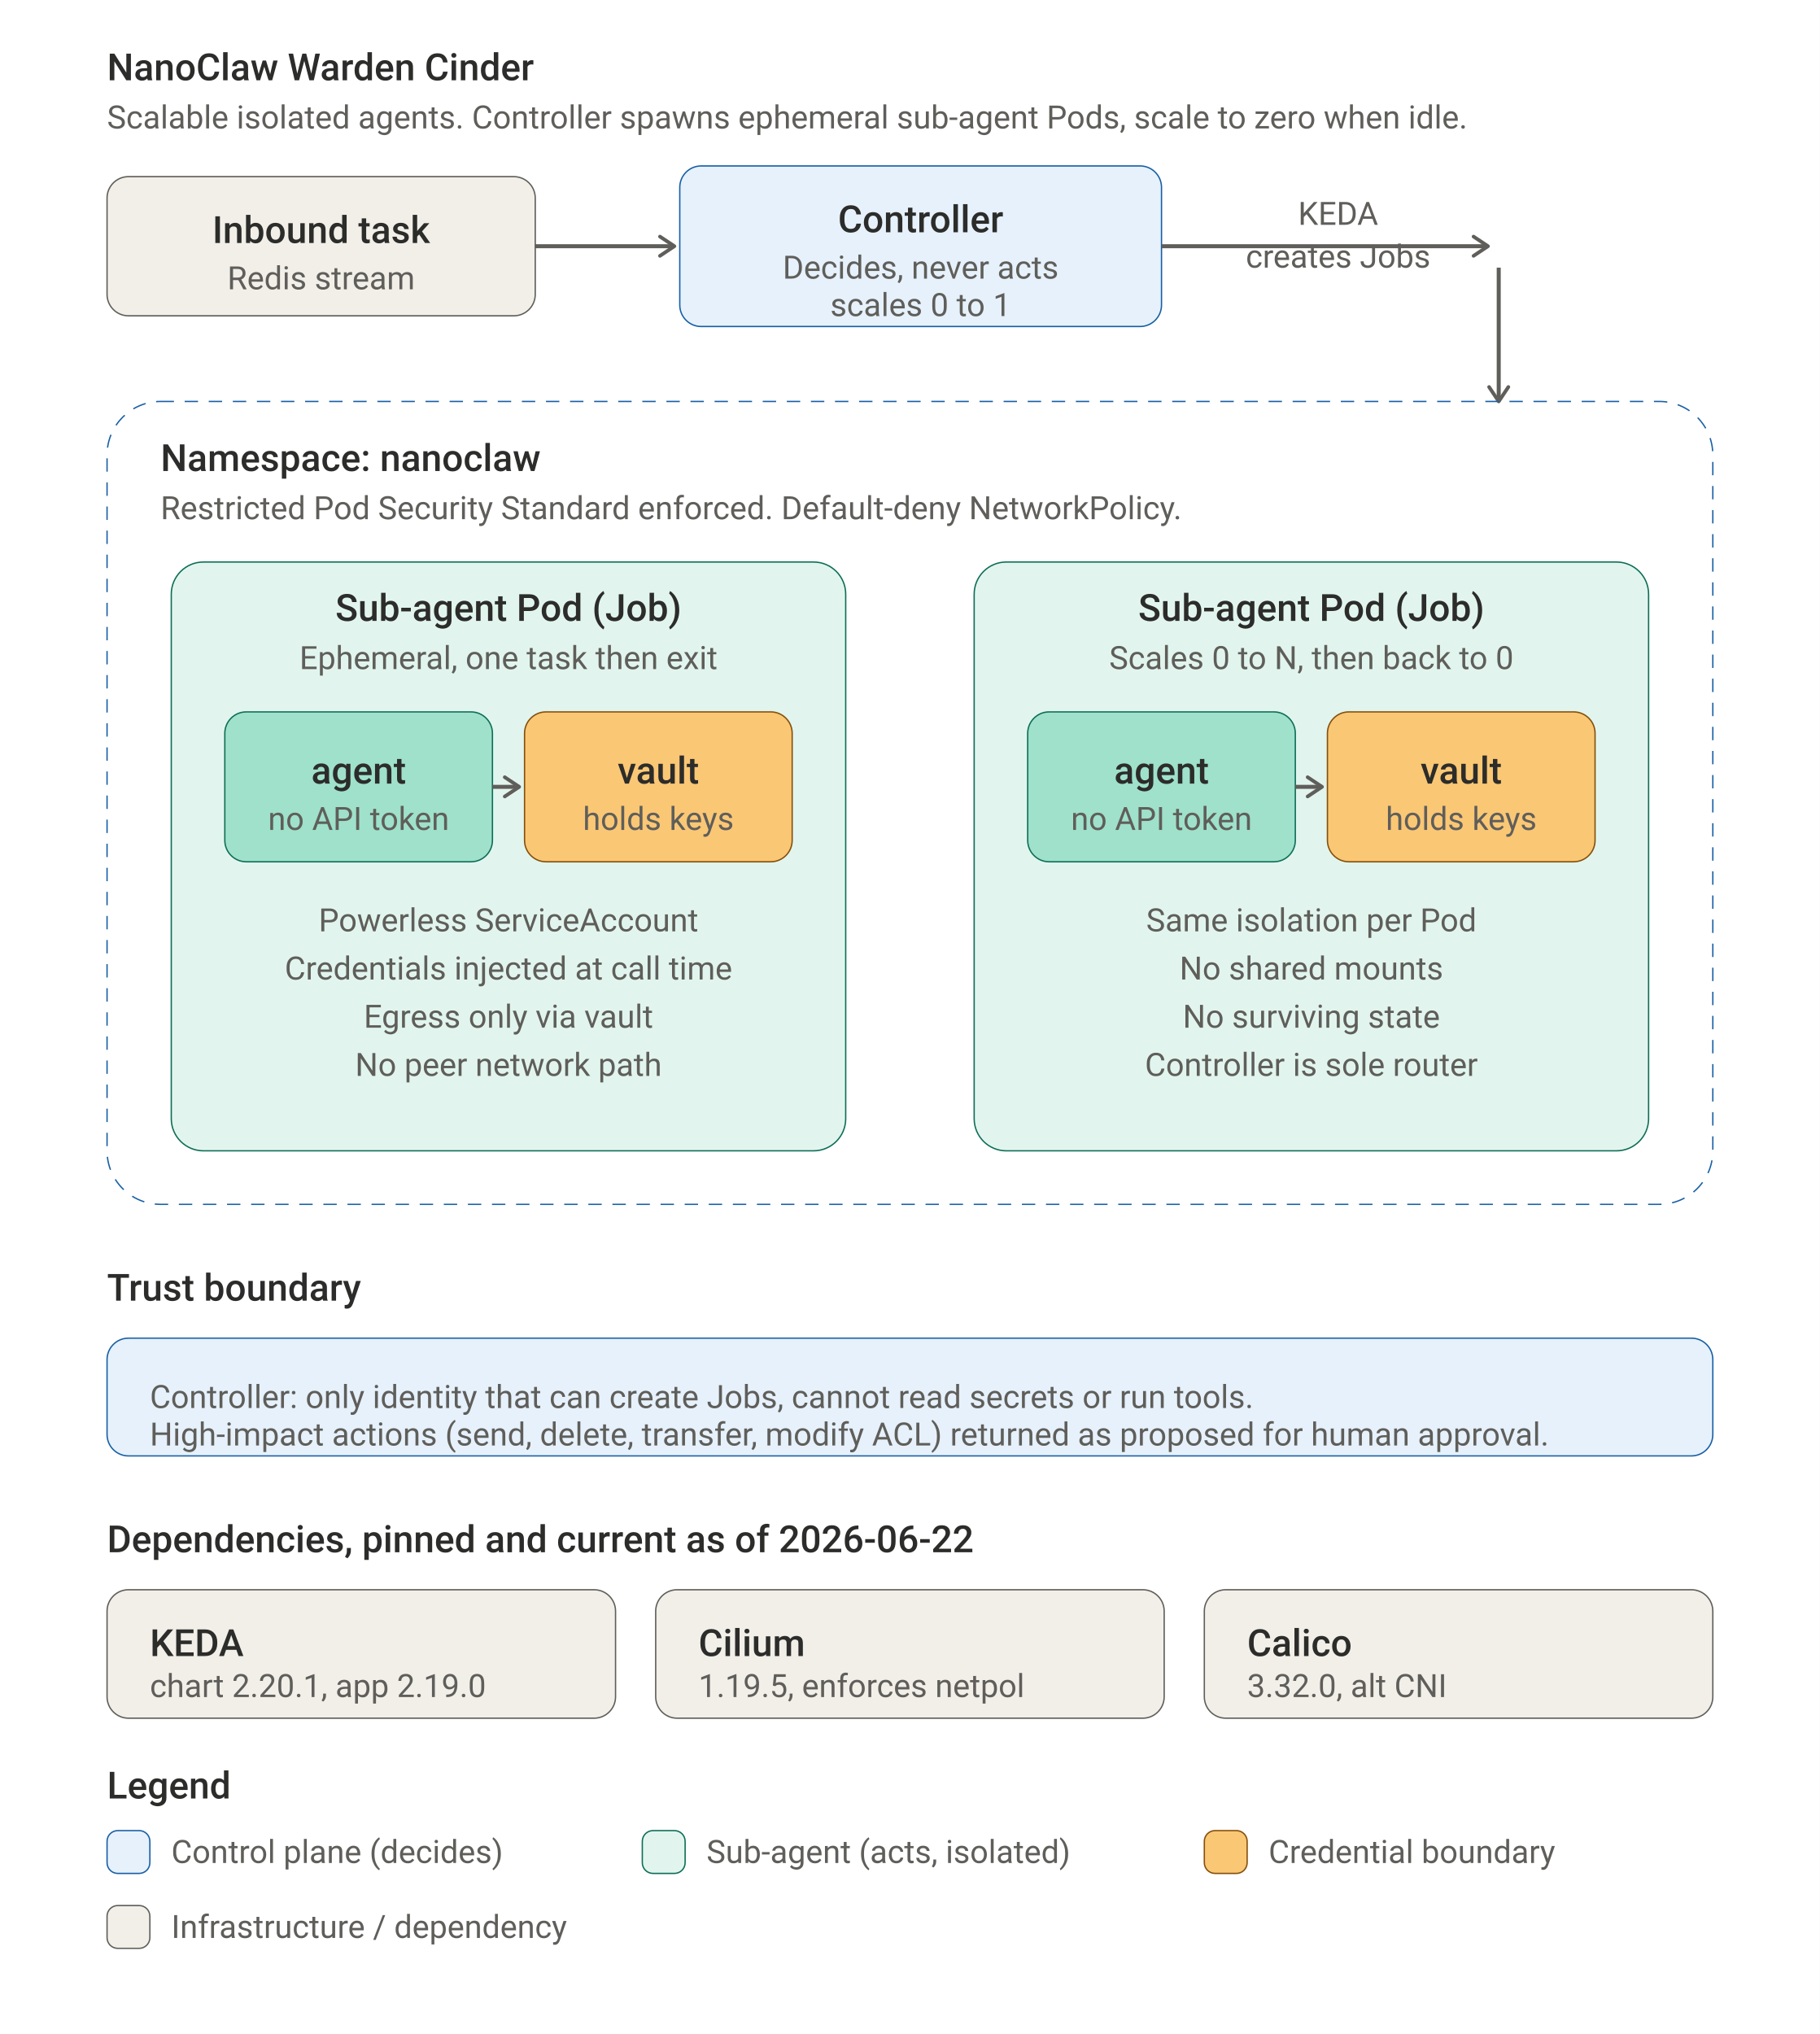
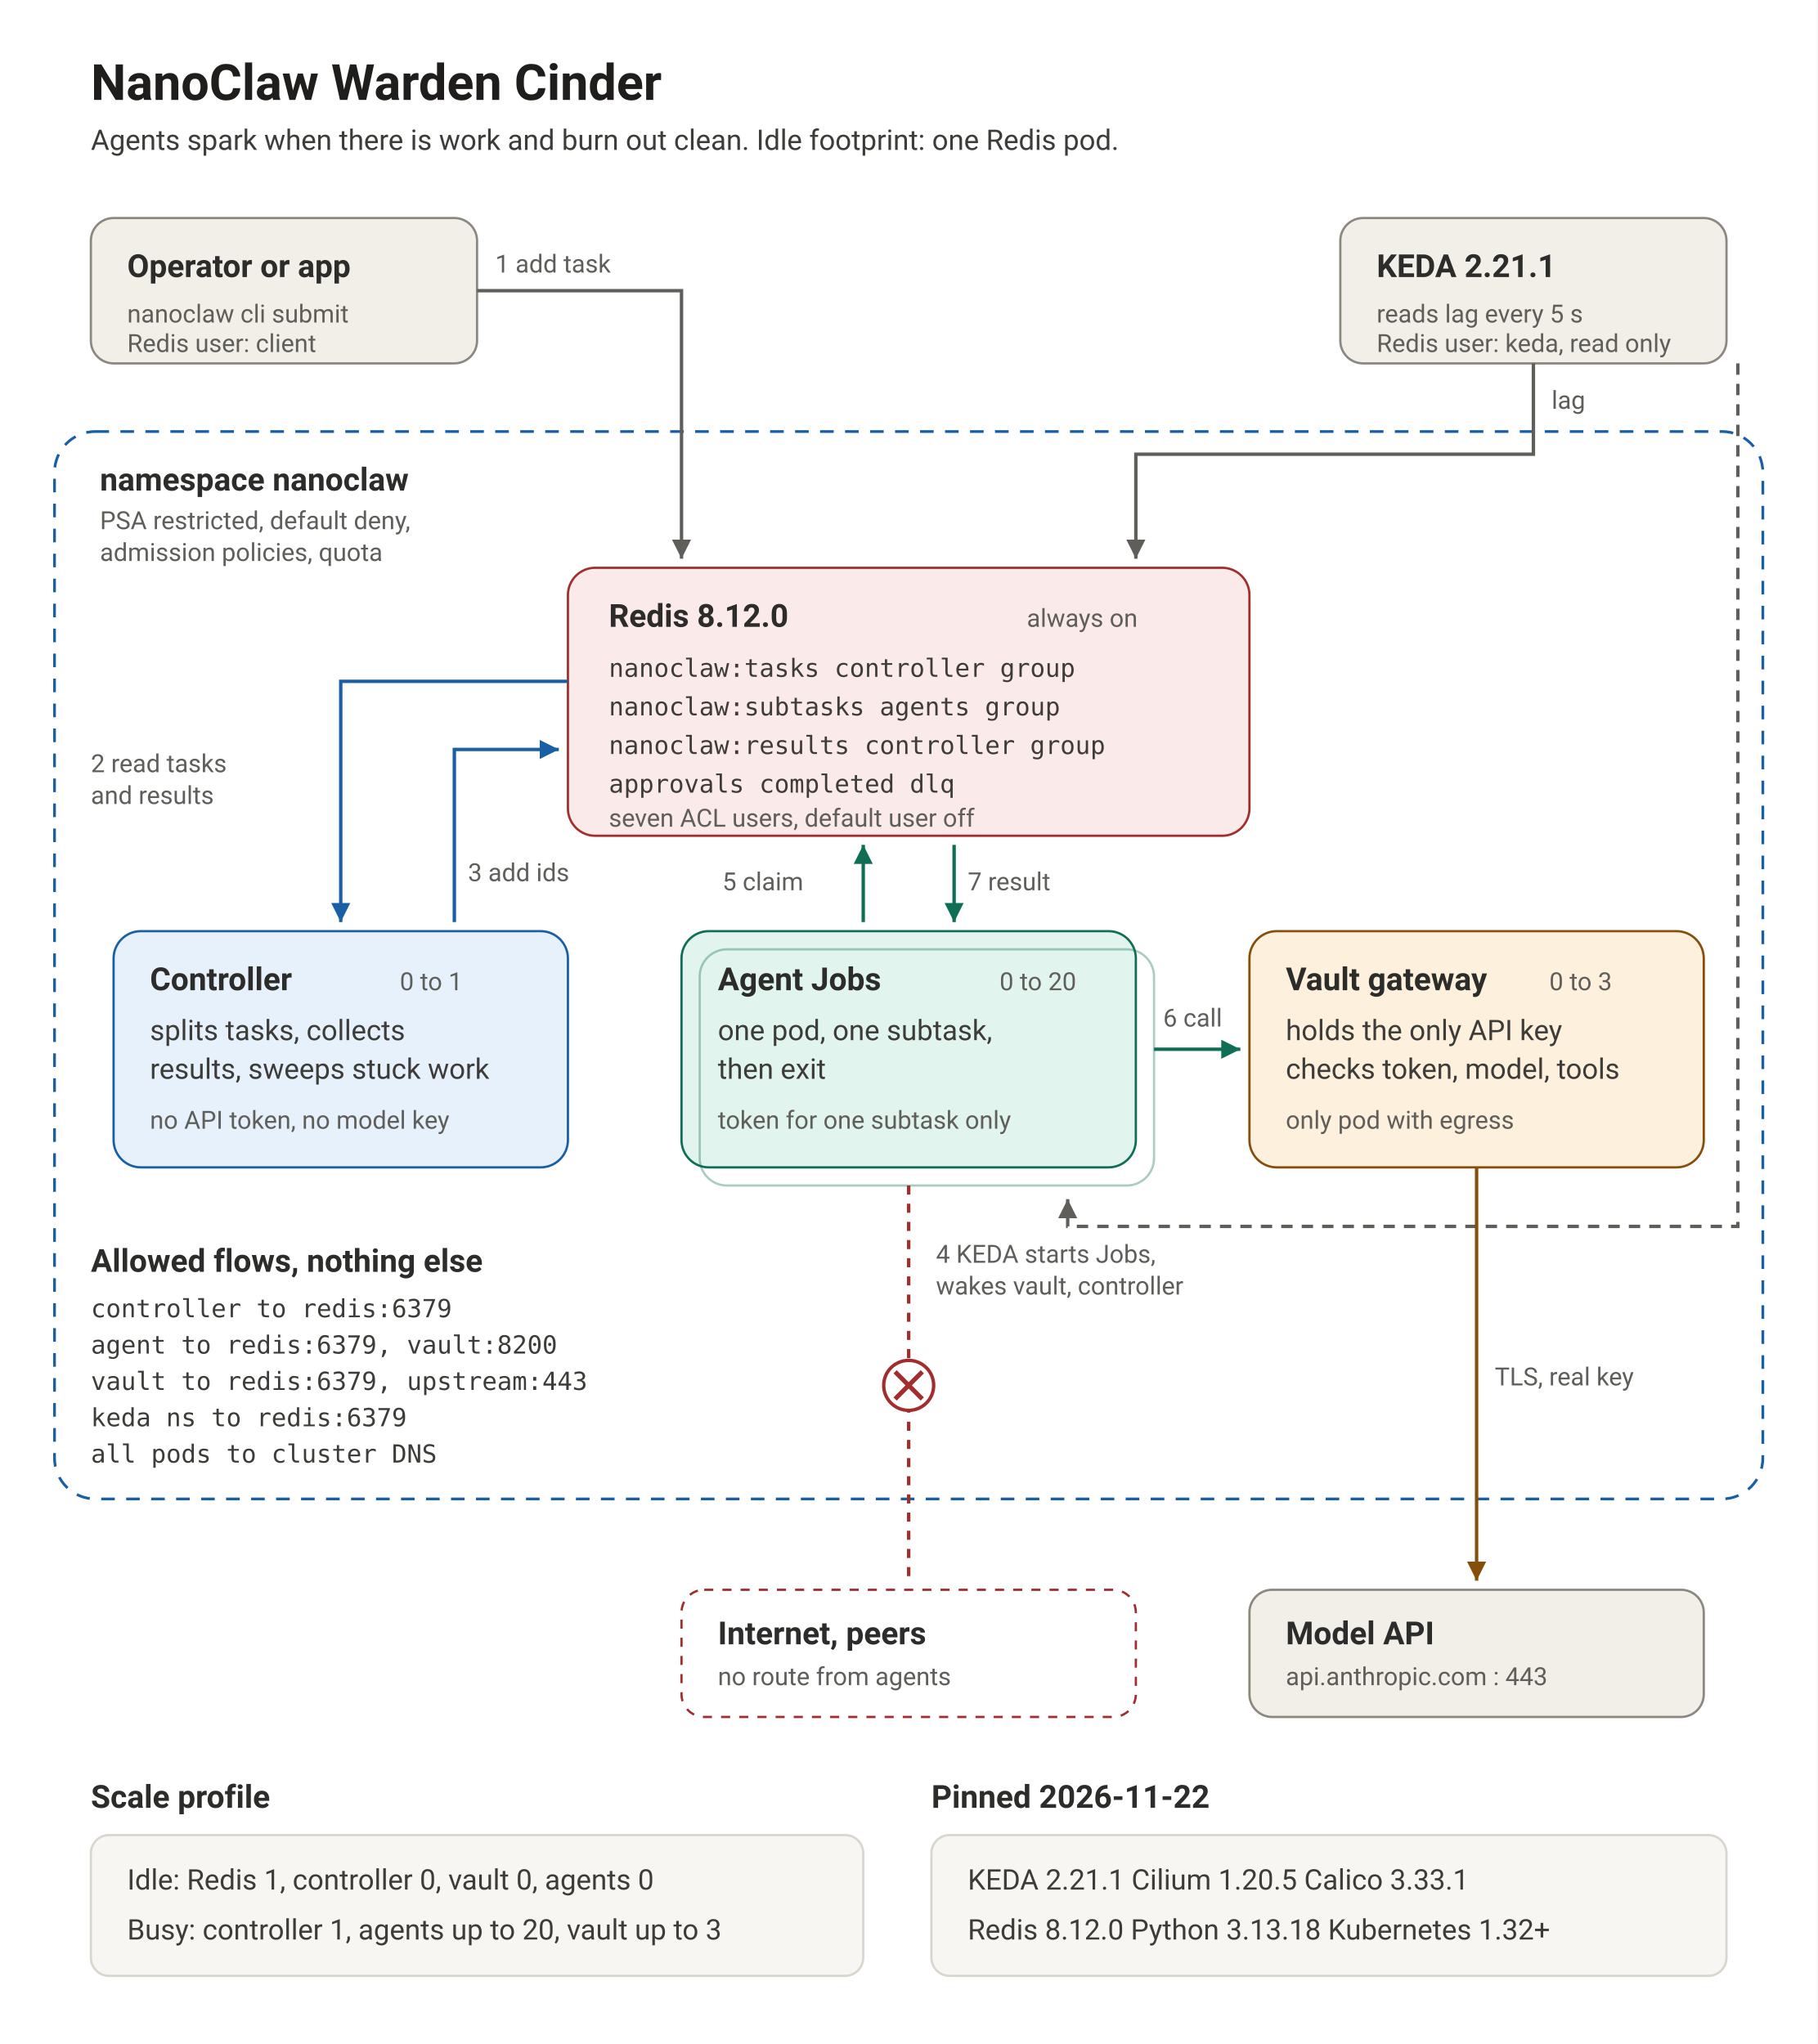
- <svg xmlns="http://www.w3.org/2000/svg" width="680" height="760" viewBox="0 0 680 760" role="img" font-family="system-ui, -apple-system, Segoe UI, Roboto, sans-serif">
-   <style>
-   .t{font-size:14px;fill:#2C2C2A}
-   .ts{font-size:12px;fill:#5F5E5A}
-   .th{font-size:14px;font-weight:500;fill:#2C2C2A}
-   .arr{stroke:#5F5E5A;stroke-width:1.5;fill:none}
- </style>
+ <svg xmlns="http://www.w3.org/2000/svg" width="800" height="900" viewBox="0 0 800 900" role="img" font-family="system-ui, -apple-system, Segoe UI, Roboto, Helvetica, Arial, sans-serif">
  <defs>
-     <marker id="arrow" viewBox="0 0 10 10" refX="8" refY="5" markerWidth="6" markerHeight="6" orient="auto-start-reverse">
-       <path d="M2 1L8 5L2 9" fill="none" stroke="context-stroke" stroke-width="1.5" stroke-linecap="round" stroke-linejoin="round" />
+     <marker id="a" viewBox="0 0 10 10" refX="9" refY="5" markerWidth="7" markerHeight="7" orient="auto-start-reverse">
+       <path d="M1 1L9 5L1 9z" fill="#5F5E5A" />
+     </marker>
+     <marker id="ab" viewBox="0 0 10 10" refX="9" refY="5" markerWidth="7" markerHeight="7" orient="auto-start-reverse">
+       <path d="M1 1L9 5L1 9z" fill="#185FA5" />
+     </marker>
+     <marker id="ag" viewBox="0 0 10 10" refX="9" refY="5" markerWidth="7" markerHeight="7" orient="auto-start-reverse">
+       <path d="M1 1L9 5L1 9z" fill="#0F6E56" />
+     </marker>
+     <marker id="aa" viewBox="0 0 10 10" refX="9" refY="5" markerWidth="7" markerHeight="7" orient="auto-start-reverse">
+       <path d="M1 1L9 5L1 9z" fill="#854F0B" />
    </marker>
  </defs>
-   <rect x="0" y="0" width="680" height="760" fill="#ffffff" />
-   <text class="th" x="40" y="30" font-size="18">NanoClaw Warden Cinder</text>
-   <text class="ts" x="40" y="48">Scalable isolated agents. Controller spawns ephemeral sub-agent Pods, scale to zero when idle.</text>
-   <rect x="40" y="66" width="160" height="52" rx="8" fill="#F1EFE8" stroke="#5F5E5A" stroke-width="0.5" />
-   <text class="th" x="120" y="86" text-anchor="middle" dominant-baseline="central" fill="#2C2C2A">Inbound task</text>
-   <text class="ts" x="120" y="104" text-anchor="middle" dominant-baseline="central" fill="#444441">Redis stream</text>
-   <line x1="200" y1="92" x2="252" y2="92" class="arr" marker-end="url(#arrow)" />
-   <rect x="254" y="62" width="180" height="60" rx="8" fill="#E6F1FB" stroke="#185FA5" stroke-width="0.5" />
-   <text class="th" x="344" y="82" text-anchor="middle" dominant-baseline="central" fill="#0C447C">Controller</text>
-   <text class="ts" x="344" y="100" text-anchor="middle" dominant-baseline="central" fill="#185FA5">Decides, never acts</text>
-   <text class="ts" x="344" y="114" text-anchor="middle" dominant-baseline="central" fill="#185FA5">scales 0 to 1</text>
-   <text class="ts" x="500" y="84" text-anchor="middle">KEDA</text>
-   <text class="ts" x="500" y="100" text-anchor="middle">creates Jobs</text>
-   <line x1="434" y1="92" x2="556" y2="92" class="arr" marker-end="url(#arrow)" />
-   <line x1="560" y1="100" x2="560" y2="150" class="arr" marker-end="url(#arrow)" />
-   <rect x="40" y="150" width="600" height="300" rx="20" fill="none" stroke="#185FA5" stroke-width="0.5" stroke-dasharray="5 4" />
-   <text class="th" x="60" y="176">Namespace: nanoclaw</text>
-   <text class="ts" x="60" y="194">Restricted Pod Security Standard enforced. Default-deny NetworkPolicy.</text>
-   <rect x="64" y="210" width="252" height="220" rx="12" fill="#E1F5EE" stroke="#0F6E56" stroke-width="0.5" />
-   <text class="th" x="190" y="232" text-anchor="middle" fill="#085041">Sub-agent Pod (Job)</text>
-   <text class="ts" x="190" y="250" text-anchor="middle" fill="#0F6E56">Ephemeral, one task then exit</text>
-   <rect x="84" y="266" width="100" height="56" rx="8" fill="#9FE1CB" stroke="#0F6E56" stroke-width="0.5" />
-   <text class="th" x="134" y="288" text-anchor="middle" dominant-baseline="central" fill="#04342C">agent</text>
-   <text class="ts" x="134" y="306" text-anchor="middle" dominant-baseline="central" fill="#085041">no API token</text>
-   <rect x="196" y="266" width="100" height="56" rx="8" fill="#FAC775" stroke="#854F0B" stroke-width="0.5" />
-   <text class="th" x="246" y="288" text-anchor="middle" dominant-baseline="central" fill="#412402">vault</text>
-   <text class="ts" x="246" y="306" text-anchor="middle" dominant-baseline="central" fill="#633806">holds keys</text>
-   <line x1="184" y1="294" x2="194" y2="294" class="arr" marker-end="url(#arrow)" />
-   <text class="ts" x="190" y="348" text-anchor="middle">Powerless ServiceAccount</text>
-   <text class="ts" x="190" y="366" text-anchor="middle">Credentials injected at call time</text>
-   <text class="ts" x="190" y="384" text-anchor="middle">Egress only via vault</text>
-   <text class="ts" x="190" y="402" text-anchor="middle">No peer network path</text>
-   <rect x="364" y="210" width="252" height="220" rx="12" fill="#E1F5EE" stroke="#0F6E56" stroke-width="0.5" />
-   <text class="th" x="490" y="232" text-anchor="middle" fill="#085041">Sub-agent Pod (Job)</text>
-   <text class="ts" x="490" y="250" text-anchor="middle" fill="#0F6E56">Scales 0 to N, then back to 0</text>
-   <rect x="384" y="266" width="100" height="56" rx="8" fill="#9FE1CB" stroke="#0F6E56" stroke-width="0.5" />
-   <text class="th" x="434" y="288" text-anchor="middle" dominant-baseline="central" fill="#04342C">agent</text>
-   <text class="ts" x="434" y="306" text-anchor="middle" dominant-baseline="central" fill="#085041">no API token</text>
-   <rect x="496" y="266" width="100" height="56" rx="8" fill="#FAC775" stroke="#854F0B" stroke-width="0.5" />
-   <text class="th" x="546" y="288" text-anchor="middle" dominant-baseline="central" fill="#412402">vault</text>
-   <text class="ts" x="546" y="306" text-anchor="middle" dominant-baseline="central" fill="#633806">holds keys</text>
-   <line x1="484" y1="294" x2="494" y2="294" class="arr" marker-end="url(#arrow)" />
-   <text class="ts" x="490" y="348" text-anchor="middle">Same isolation per Pod</text>
-   <text class="ts" x="490" y="366" text-anchor="middle">No shared mounts</text>
-   <text class="ts" x="490" y="384" text-anchor="middle">No surviving state</text>
-   <text class="ts" x="490" y="402" text-anchor="middle">Controller is sole router</text>
-   <text class="th" x="40" y="486">Trust boundary</text>
-   <rect x="40" y="500" width="600" height="44" rx="8" fill="#E6F1FB" stroke="#185FA5" stroke-width="0.5" />
-   <text class="ts" x="56" y="522" dominant-baseline="central">Controller: only identity that can create Jobs, cannot read secrets or run tools.</text>
-   <text class="ts" x="56" y="536" dominant-baseline="central">High-impact actions (send, delete, transfer, modify ACL) returned as proposed for human approval.</text>
-   <text class="th" x="40" y="580">Dependencies, pinned and current as of 2026-06-22</text>
-   <rect x="40" y="594" width="190" height="48" rx="8" fill="#F1EFE8" stroke="#5F5E5A" stroke-width="0.5" />
-   <text class="th" x="56" y="614" dominant-baseline="central">KEDA</text>
-   <text class="ts" x="56" y="630" dominant-baseline="central">chart 2.20.1, app 2.19.0</text>
-   <rect x="245" y="594" width="190" height="48" rx="8" fill="#F1EFE8" stroke="#5F5E5A" stroke-width="0.5" />
-   <text class="th" x="261" y="614" dominant-baseline="central">Cilium</text>
-   <text class="ts" x="261" y="630" dominant-baseline="central">1.19.5, enforces netpol</text>
-   <rect x="450" y="594" width="190" height="48" rx="8" fill="#F1EFE8" stroke="#5F5E5A" stroke-width="0.5" />
-   <text class="th" x="466" y="614" dominant-baseline="central">Calico</text>
-   <text class="ts" x="466" y="630" dominant-baseline="central">3.32.0, alt CNI</text>
-   <text class="th" x="40" y="672">Legend</text>
-   <rect x="40" y="684" width="16" height="16" rx="4" fill="#E6F1FB" stroke="#185FA5" stroke-width="0.5" />
-   <text class="ts" x="64" y="692" dominant-baseline="central">Control plane (decides)</text>
-   <rect x="240" y="684" width="16" height="16" rx="4" fill="#E1F5EE" stroke="#0F6E56" stroke-width="0.5" />
-   <text class="ts" x="264" y="692" dominant-baseline="central">Sub-agent (acts, isolated)</text>
-   <rect x="450" y="684" width="16" height="16" rx="4" fill="#FAC775" stroke="#854F0B" stroke-width="0.5" />
-   <text class="ts" x="474" y="692" dominant-baseline="central">Credential boundary</text>
-   <rect x="40" y="712" width="16" height="16" rx="4" fill="#F1EFE8" stroke="#5F5E5A" stroke-width="0.5" />
-   <text class="ts" x="64" y="720" dominant-baseline="central">Infrastructure / dependency</text>
+   <style>
+     .h1{font-size:22px;font-weight:600;fill:#1F1E1C}
+     .h2{font-size:14px;font-weight:600;fill:#2C2C2A}
+     .t{font-size:12.5px;fill:#3D3C39}
+     .s{font-size:11px;fill:#5F5E5A}
+     .mono{font-family:ui-monospace, SFMono-Regular, Menlo, Consolas, monospace;font-size:11px;fill:#3D3C39}
+     .line{stroke:#5F5E5A;stroke-width:1.5;fill:none}
+   </style>
+   <rect width="800" height="900" fill="#FFFFFF" />
+   <text class="h1" x="40" y="44">NanoClaw Warden Cinder</text>
+   <text class="t" x="40" y="66">Agents spark when there is work and burn out clean. Idle footprint: one Redis pod.</text>
+   <rect x="40" y="96" width="170" height="64" rx="10" fill="#F1EFE8" stroke="#8A887F" />
+   <text class="h2" x="56" y="122">Operator or app</text>
+   <text class="s" x="56" y="142">nanoclaw cli submit</text>
+   <text class="s" x="56" y="155">Redis user: client</text>
+   <rect x="590" y="96" width="170" height="64" rx="10" fill="#F1EFE8" stroke="#8A887F" />
+   <text class="h2" x="606" y="122">KEDA 2.21.1</text>
+   <text class="s" x="606" y="142">reads lag every 5 s</text>
+   <text class="s" x="606" y="155">Redis user: keda, read only</text>
+   <rect x="24" y="190" width="752" height="470" rx="18" fill="none" stroke="#185FA5" stroke-width="1.2" stroke-dasharray="6 5" />
+   <text class="h2" x="44" y="216" fill="#185FA5">namespace nanoclaw</text>
+   <text class="s" x="44" y="233">PSA restricted, default deny,</text>
+   <text class="s" x="44" y="247">admission policies, quota</text>
+   <rect x="250" y="250" width="300" height="118" rx="12" fill="#FBEAEA" stroke="#A32D2D" />
+   <text class="h2" x="268" y="276">Redis 8.12.0</text>
+   <text class="s" x="452" y="276">always on</text>
+   <text class="mono" x="268" y="298">nanoclaw:tasks       controller group</text>
+   <text class="mono" x="268" y="315">nanoclaw:subtasks    agents group</text>
+   <text class="mono" x="268" y="332">nanoclaw:results     controller group</text>
+   <text class="mono" x="268" y="349">approvals  completed  dlq</text>
+   <text class="s" x="268" y="364">seven ACL users, default user off</text>
+   <rect x="50" y="410" width="200" height="104" rx="12" fill="#E6F1FB" stroke="#185FA5" />
+   <text class="h2" x="66" y="436">Controller</text>
+   <text class="s" x="176" y="436">0 to 1</text>
+   <text class="t" x="66" y="458">splits tasks, collects</text>
+   <text class="t" x="66" y="475">results, sweeps stuck work</text>
+   <text class="s" x="66" y="497">no API token, no model key</text>
+   <rect x="300" y="410" width="200" height="104" rx="12" fill="#E1F5EE" stroke="#0F6E56" />
+   <rect x="308" y="418" width="200" height="104" rx="12" fill="none" stroke="#0F6E56" stroke-opacity="0.35" />
+   <text class="h2" x="316" y="436">Agent Jobs</text>
+   <text class="s" x="440" y="436">0 to 20</text>
+   <text class="t" x="316" y="458">one pod, one subtask,</text>
+   <text class="t" x="316" y="475">then exit</text>
+   <text class="s" x="316" y="497">token for one subtask only</text>
+   <rect x="550" y="410" width="200" height="104" rx="12" fill="#FDF0DC" stroke="#854F0B" />
+   <text class="h2" x="566" y="436">Vault gateway</text>
+   <text class="s" x="682" y="436">0 to 3</text>
+   <text class="t" x="566" y="458">holds the only API key</text>
+   <text class="t" x="566" y="475">checks token, model, tools</text>
+   <text class="s" x="566" y="497">only pod with egress</text>
+   <rect x="550" y="700" width="200" height="56" rx="10" fill="#F1EFE8" stroke="#8A887F" />
+   <text class="h2" x="566" y="724">Model API</text>
+   <text class="s" x="566" y="742">api.anthropic.com : 443</text>
+   <rect x="300" y="700" width="200" height="56" rx="10" fill="#FFFFFF" stroke="#A32D2D" stroke-dasharray="4 4" />
+   <text class="h2" x="316" y="724" fill="#A32D2D">Internet, peers</text>
+   <text class="s" x="316" y="742">no route from agents</text>
+   <path class="line" d="M210 128 H300 V246" marker-end="url(#a)" />
+   <text class="s" x="218" y="120">1  add task</text>
+   <path d="M250 300 H150 V406" stroke="#185FA5" stroke-width="1.5" fill="none" marker-end="url(#ab)" />
+   <text class="s" x="40" y="340" fill="#185FA5">2  read tasks</text>
+   <text class="s" x="40" y="354" fill="#185FA5">and results</text>
+   <path d="M200 406 V330 H246" stroke="#185FA5" stroke-width="1.5" fill="none" marker-end="url(#ab)" />
+   <text class="s" x="206" y="388" fill="#185FA5">3  add ids</text>
+   <path class="line" d="M675 160 V200 H500 V246" marker-end="url(#a)" />
+   <text class="s" x="683" y="180">lag</text>
+   <path class="line" d="M765 160 V540 H470 V528" marker-end="url(#a)" stroke-dasharray="5 4" />
+   <text class="s" x="412" y="556">4  KEDA starts Jobs,</text>
+   <text class="s" x="412" y="570">wakes vault, controller</text>
+   <path d="M380 406 V372" stroke="#0F6E56" stroke-width="1.5" fill="none" marker-end="url(#ag)" />
+   <path d="M420 372 V406" stroke="#0F6E56" stroke-width="1.5" fill="none" marker-end="url(#ag)" />
+   <text class="s" x="318" y="392" fill="#0F6E56">5  claim</text>
+   <text class="s" x="426" y="392" fill="#0F6E56">7  result</text>
+   <path d="M508 462 H546" stroke="#0F6E56" stroke-width="1.5" fill="none" marker-end="url(#ag)" />
+   <text class="s" x="512" y="452" fill="#0F6E56">6 call</text>
+   <path d="M650 514 V696" stroke="#854F0B" stroke-width="1.5" fill="none" marker-end="url(#aa)" />
+   <text class="s" x="658" y="610" fill="#854F0B">TLS, real key</text>
+   <path d="M400 522 V696" stroke="#A32D2D" stroke-width="1.5" fill="none" stroke-dasharray="4 4" />
+   <circle cx="400" cy="610" r="11" fill="#FFFFFF" stroke="#A32D2D" stroke-width="1.5" />
+   <path d="M394 604 L406 616 M406 604 L394 616" stroke="#A32D2D" stroke-width="2" />
+   <text class="h2" x="40" y="560">Allowed flows, nothing else</text>
+   <text class="mono" x="40" y="580">controller  to redis:6379</text>
+   <text class="mono" x="40" y="596">agent       to redis:6379, vault:8200</text>
+   <text class="mono" x="40" y="612">vault       to redis:6379, upstream:443</text>
+   <text class="mono" x="40" y="628">keda ns     to redis:6379</text>
+   <text class="mono" x="40" y="644">all pods    to cluster DNS</text>
+   <text class="h2" x="40" y="796">Scale profile</text>
+   <rect x="40" y="808" width="340" height="62" rx="8" fill="#F7F6F2" stroke="#D8D6CE" />
+   <text class="t" x="56" y="832">Idle: Redis 1, controller 0, vault 0, agents 0</text>
+   <text class="t" x="56" y="854">Busy: controller 1, agents up to 20, vault up to 3</text>
+   <text class="h2" x="410" y="796">Pinned 2026-11-22</text>
+   <rect x="410" y="808" width="350" height="62" rx="8" fill="#F7F6F2" stroke="#D8D6CE" />
+   <text class="t" x="426" y="832">KEDA 2.21.1   Cilium 1.20.5   Calico 3.33.1</text>
+   <text class="t" x="426" y="854">Redis 8.12.0   Python 3.13.18   Kubernetes 1.32+</text>
</svg>
